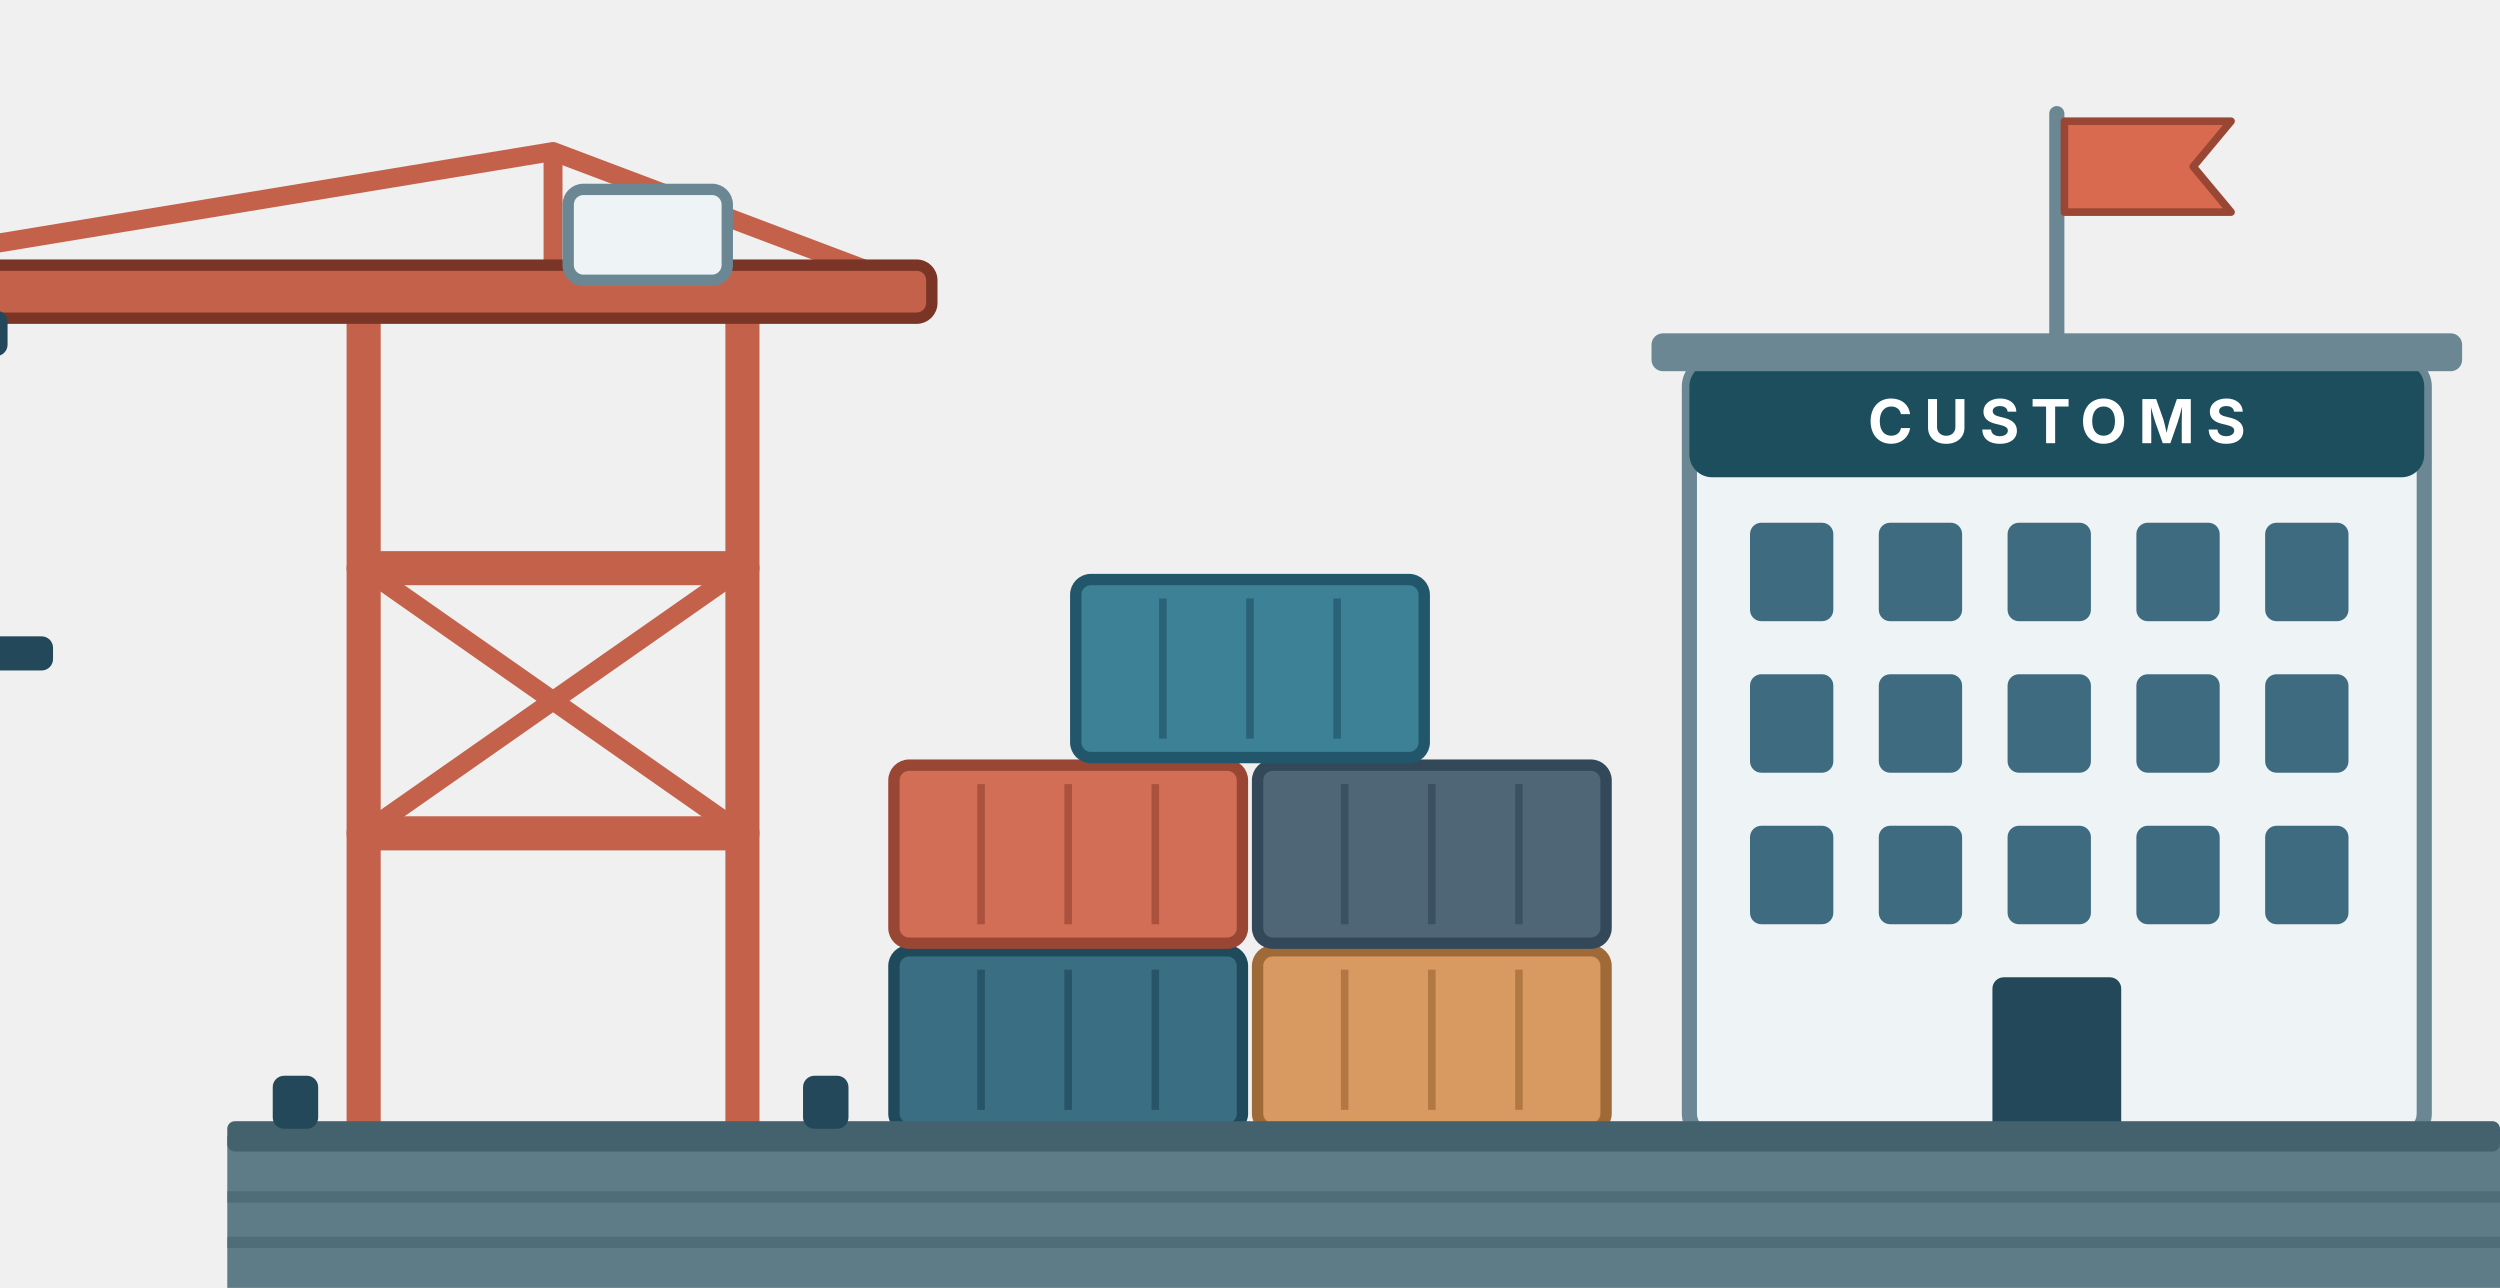
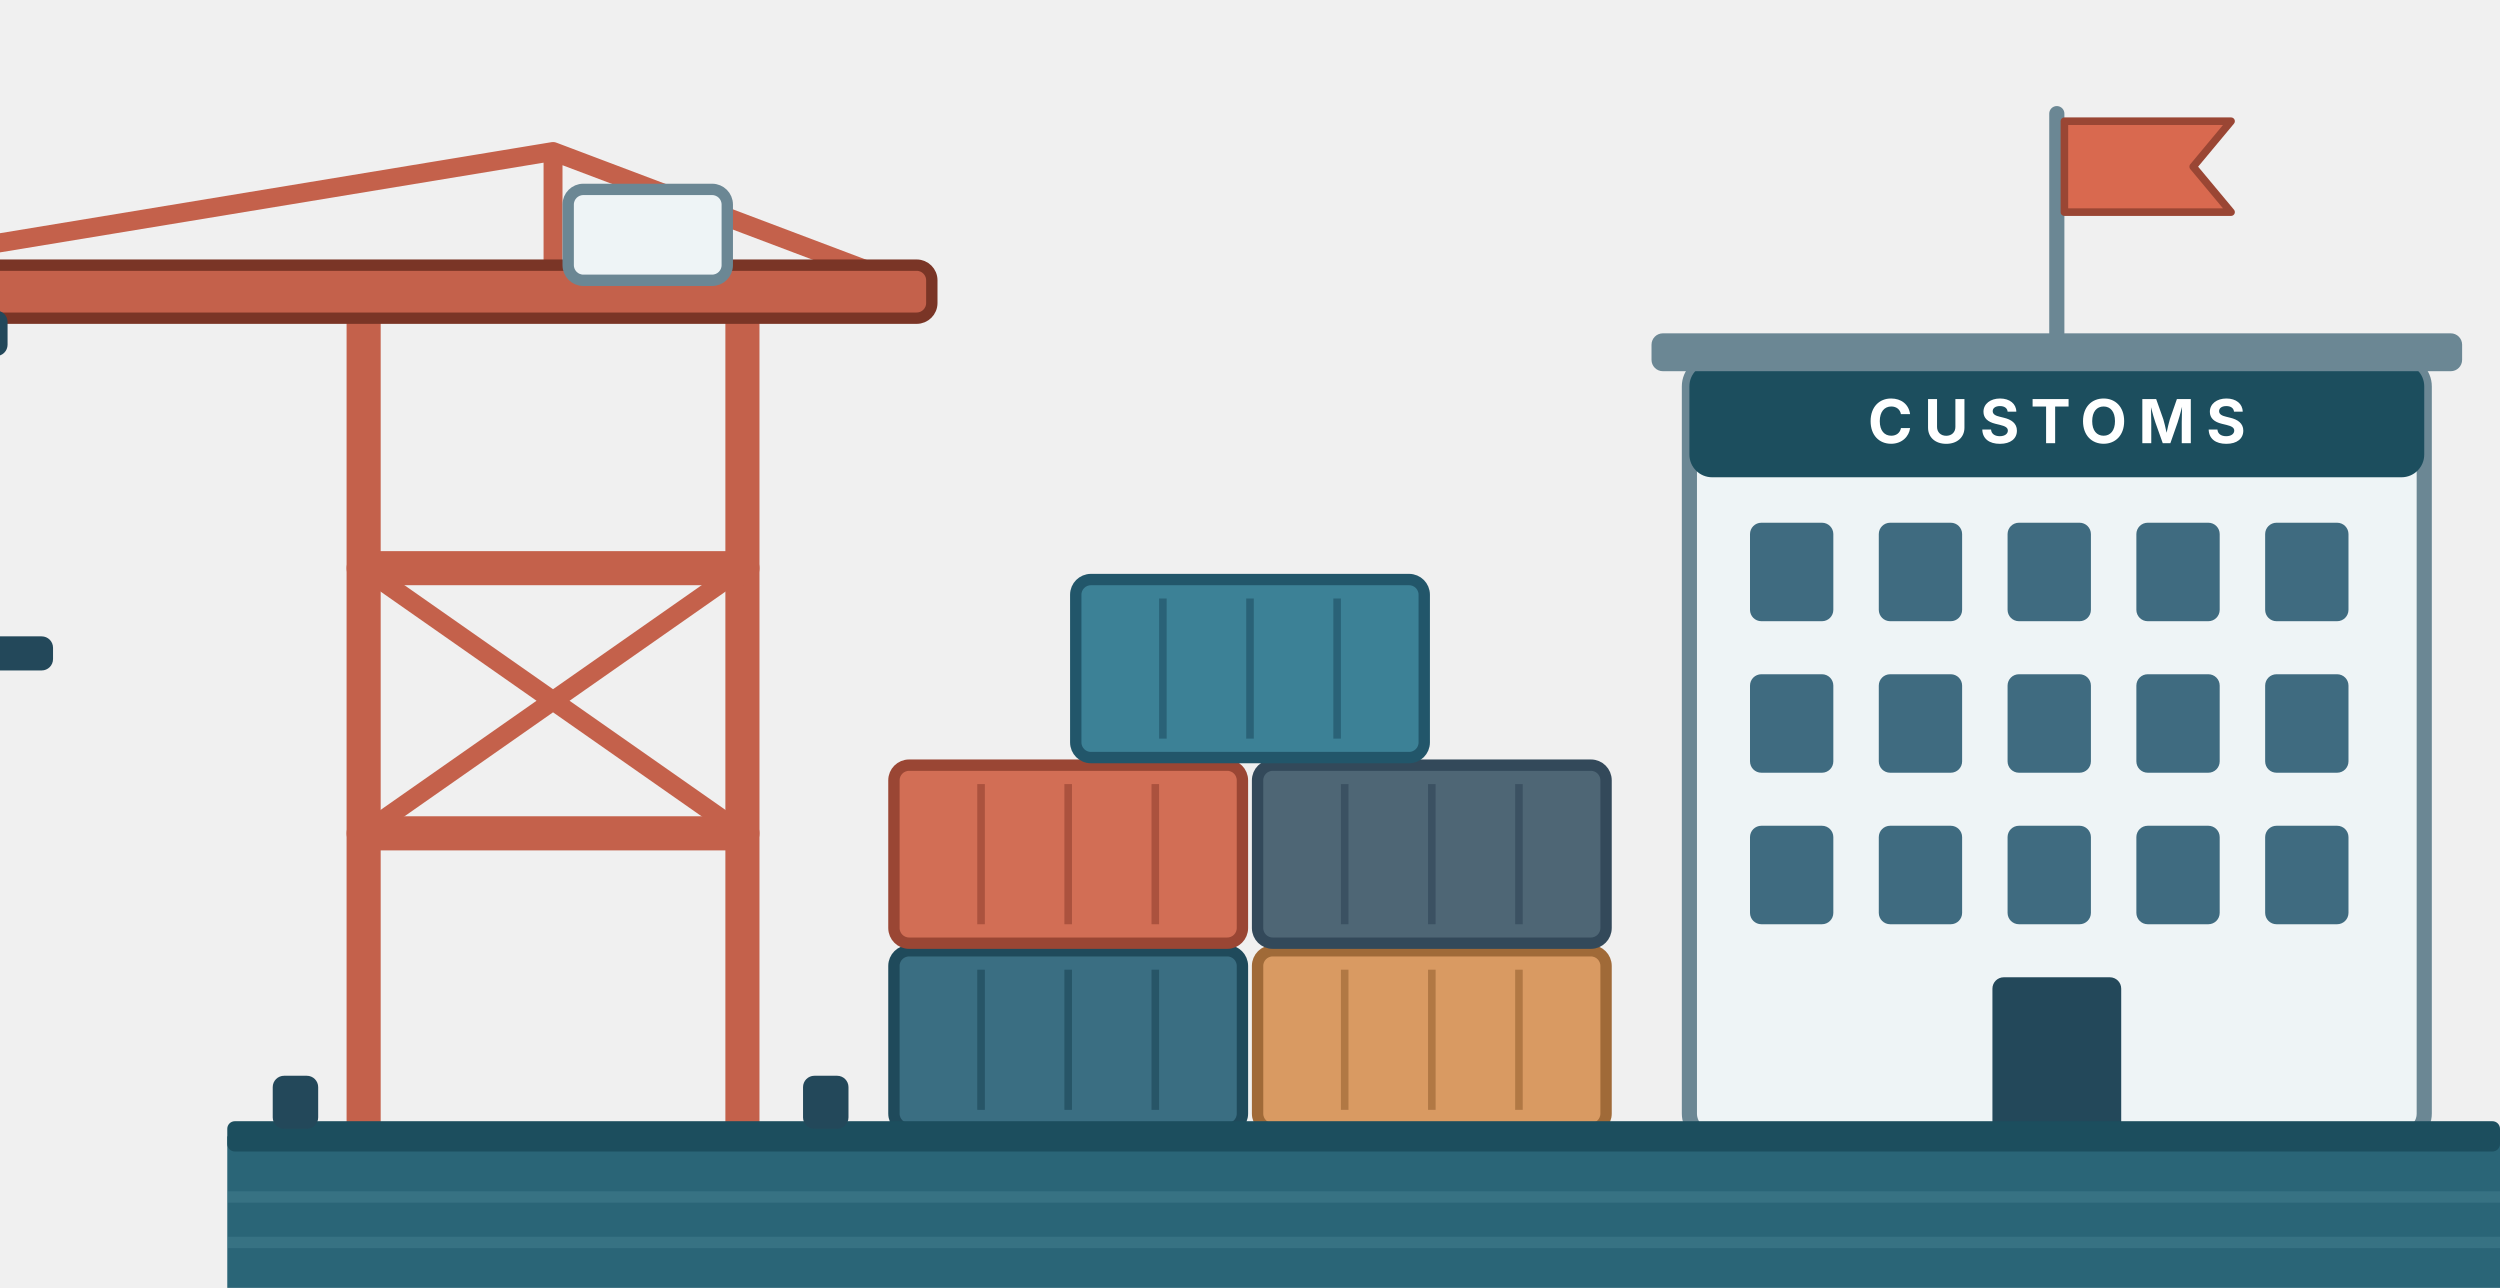
- <svg xmlns="http://www.w3.org/2000/svg" viewBox="0 0 660 340" width="660" height="340" fill="none">
+ <svg xmlns="http://www.w3.org/2000/svg" viewBox="0 0 660 340" width="660" height="340" fill="none" overflow="visible">
  <g id="dock-building">
    <rect x="446" y="96" width="194" height="204" rx="6" fill="#EEF4F6" stroke="#6B8794" stroke-width="4" />
    <rect x="446" y="96" width="194" height="30" rx="6" fill="#1C4E5E" />
    <text x="543" y="117" text-anchor="middle" font-family="Inter, Arial, sans-serif" font-size="16" font-weight="700" letter-spacing="3" fill="#FFFFFF">CUSTOMS</text>
    <g fill="#3F6B80">
      <rect x="462" y="138" width="22" height="26" rx="3" />
      <rect x="496" y="138" width="22" height="26" rx="3" />
      <rect x="530" y="138" width="22" height="26" rx="3" />
      <rect x="564" y="138" width="22" height="26" rx="3" />
      <rect x="598" y="138" width="22" height="26" rx="3" />
      <rect x="462" y="178" width="22" height="26" rx="3" />
      <rect x="496" y="178" width="22" height="26" rx="3" />
      <rect x="530" y="178" width="22" height="26" rx="3" />
      <rect x="564" y="178" width="22" height="26" rx="3" />
      <rect x="598" y="178" width="22" height="26" rx="3" />
      <rect x="462" y="218" width="22" height="26" rx="3" />
      <rect x="496" y="218" width="22" height="26" rx="3" />
      <rect x="530" y="218" width="22" height="26" rx="3" />
      <rect x="564" y="218" width="22" height="26" rx="3" />
      <rect x="598" y="218" width="22" height="26" rx="3" />
    </g>
    <rect x="526" y="258" width="34" height="42" rx="3" fill="#23485A" />
    <rect x="436" y="88" width="214" height="10" rx="3" fill="#6B8794" />
  </g>
  <g id="dock-flag">
    <line x1="543" y1="88" x2="543" y2="30" stroke="#6B8794" stroke-width="4" stroke-linecap="round" />
    <path d="M545 32h44l-10 12 10 12h-44z" fill="#D9694F" stroke="#9A4634" stroke-width="2" stroke-linejoin="round" />
  </g>
  <g id="dock-stack">
    <rect x="236" y="251" width="92" height="47" rx="4" fill="#3A6E82" stroke="#1F4A5B" stroke-width="3" />
    <g stroke="#1F4A5B" stroke-width="2" opacity="0.7">
      <line x1="259" y1="256" x2="259" y2="293" />
      <line x1="282" y1="256" x2="282" y2="293" />
      <line x1="305" y1="256" x2="305" y2="293" />
    </g>
    <rect x="332" y="251" width="92" height="47" rx="4" fill="#D99A62" stroke="#A06A38" stroke-width="3" />
    <g stroke="#A06A38" stroke-width="2" opacity="0.7">
      <line x1="355" y1="256" x2="355" y2="293" />
      <line x1="378" y1="256" x2="378" y2="293" />
      <line x1="401" y1="256" x2="401" y2="293" />
    </g>
    <rect x="236" y="202" width="92" height="47" rx="4" fill="#D26E55" stroke="#9A4634" stroke-width="3" />
    <g stroke="#9A4634" stroke-width="2" opacity="0.7">
      <line x1="259" y1="207" x2="259" y2="244" />
      <line x1="282" y1="207" x2="282" y2="244" />
      <line x1="305" y1="207" x2="305" y2="244" />
    </g>
    <rect x="332" y="202" width="92" height="47" rx="4" fill="#4E6675" stroke="#33495A" stroke-width="3" />
    <g stroke="#33495A" stroke-width="2" opacity="0.7">
      <line x1="355" y1="207" x2="355" y2="244" />
      <line x1="378" y1="207" x2="378" y2="244" />
      <line x1="401" y1="207" x2="401" y2="244" />
    </g>
    <rect x="284" y="153" width="92" height="47" rx="4" fill="#3C8196" stroke="#22566A" stroke-width="3" />
    <g stroke="#22566A" stroke-width="2" opacity="0.7">
      <line x1="307" y1="158" x2="307" y2="195" />
      <line x1="330" y1="158" x2="330" y2="195" />
      <line x1="353" y1="158" x2="353" y2="195" />
    </g>
  </g>
  <g id="dock-crane">
    <g stroke="#C4614B" stroke-width="9" stroke-linecap="round" stroke-linejoin="round">
      <path d="M96 300V78M196 300V78" />
      <path d="M96 150h100M96 220h100" />
    </g>
    <g stroke="#C4614B" stroke-width="5" stroke-linecap="round">
      <path d="M96 150l100 70M196 150l-100 70M146 78V40M146 40L-60 74M146 40L236 74" />
    </g>
    <rect x="-70" y="70" width="316" height="14" rx="4" fill="#C4614B" stroke="#7A3526" stroke-width="3" />
    <rect x="150" y="50" width="42" height="24" rx="4" fill="#EEF4F6" stroke="#6B8794" stroke-width="3" />
  </g>
  <g id="crane-trolley">
    <rect x="-34" y="82" width="36" height="12" rx="3" fill="#23485A" />
    <g id="crane-hoist">
      <path d="M-26 94V168M-6 94V168" stroke="#44626E" stroke-width="3" />
      <rect x="-46" y="168" width="60" height="9" rx="3" fill="#23485A" />
    </g>
  </g>
+   <g id="crane-container" opacity="0">
+     <rect x="-46" y="177" width="60" height="47" rx="3" fill="#3A6E82" stroke="#1F4A5B" stroke-width="2.5" />
+     <g stroke="#1F4A5B" stroke-width="1.5" opacity="0.7">
+       <line x1="-27" y1="181" x2="-27" y2="220" />
+       <line x1="-8" y1="181" x2="-8" y2="220" />
+     </g>
+   </g>
  <g id="dock-quay">
-     <rect x="60" y="300" width="600" height="40" fill="#5E7C88" />
-     <rect x="60" y="296" width="600" height="8" rx="2" fill="#44626E" />
+     <rect x="60" y="300" width="600" height="40" fill="#2A6577" />
+     <rect x="60" y="296" width="600" height="8" rx="2" fill="#1C4E5E" />
    <g fill="#23485A">
      <rect x="72" y="284" width="12" height="14" rx="3" />
      <rect x="212" y="284" width="12" height="14" rx="3" />
    </g>
-     <g stroke="#44626E" stroke-width="3" opacity="0.6">
+     <g stroke="#5E97A8" stroke-width="3" opacity="0.25">
      <path d="M60 316h600M60 328h600" />
    </g>
  </g>
</svg>
